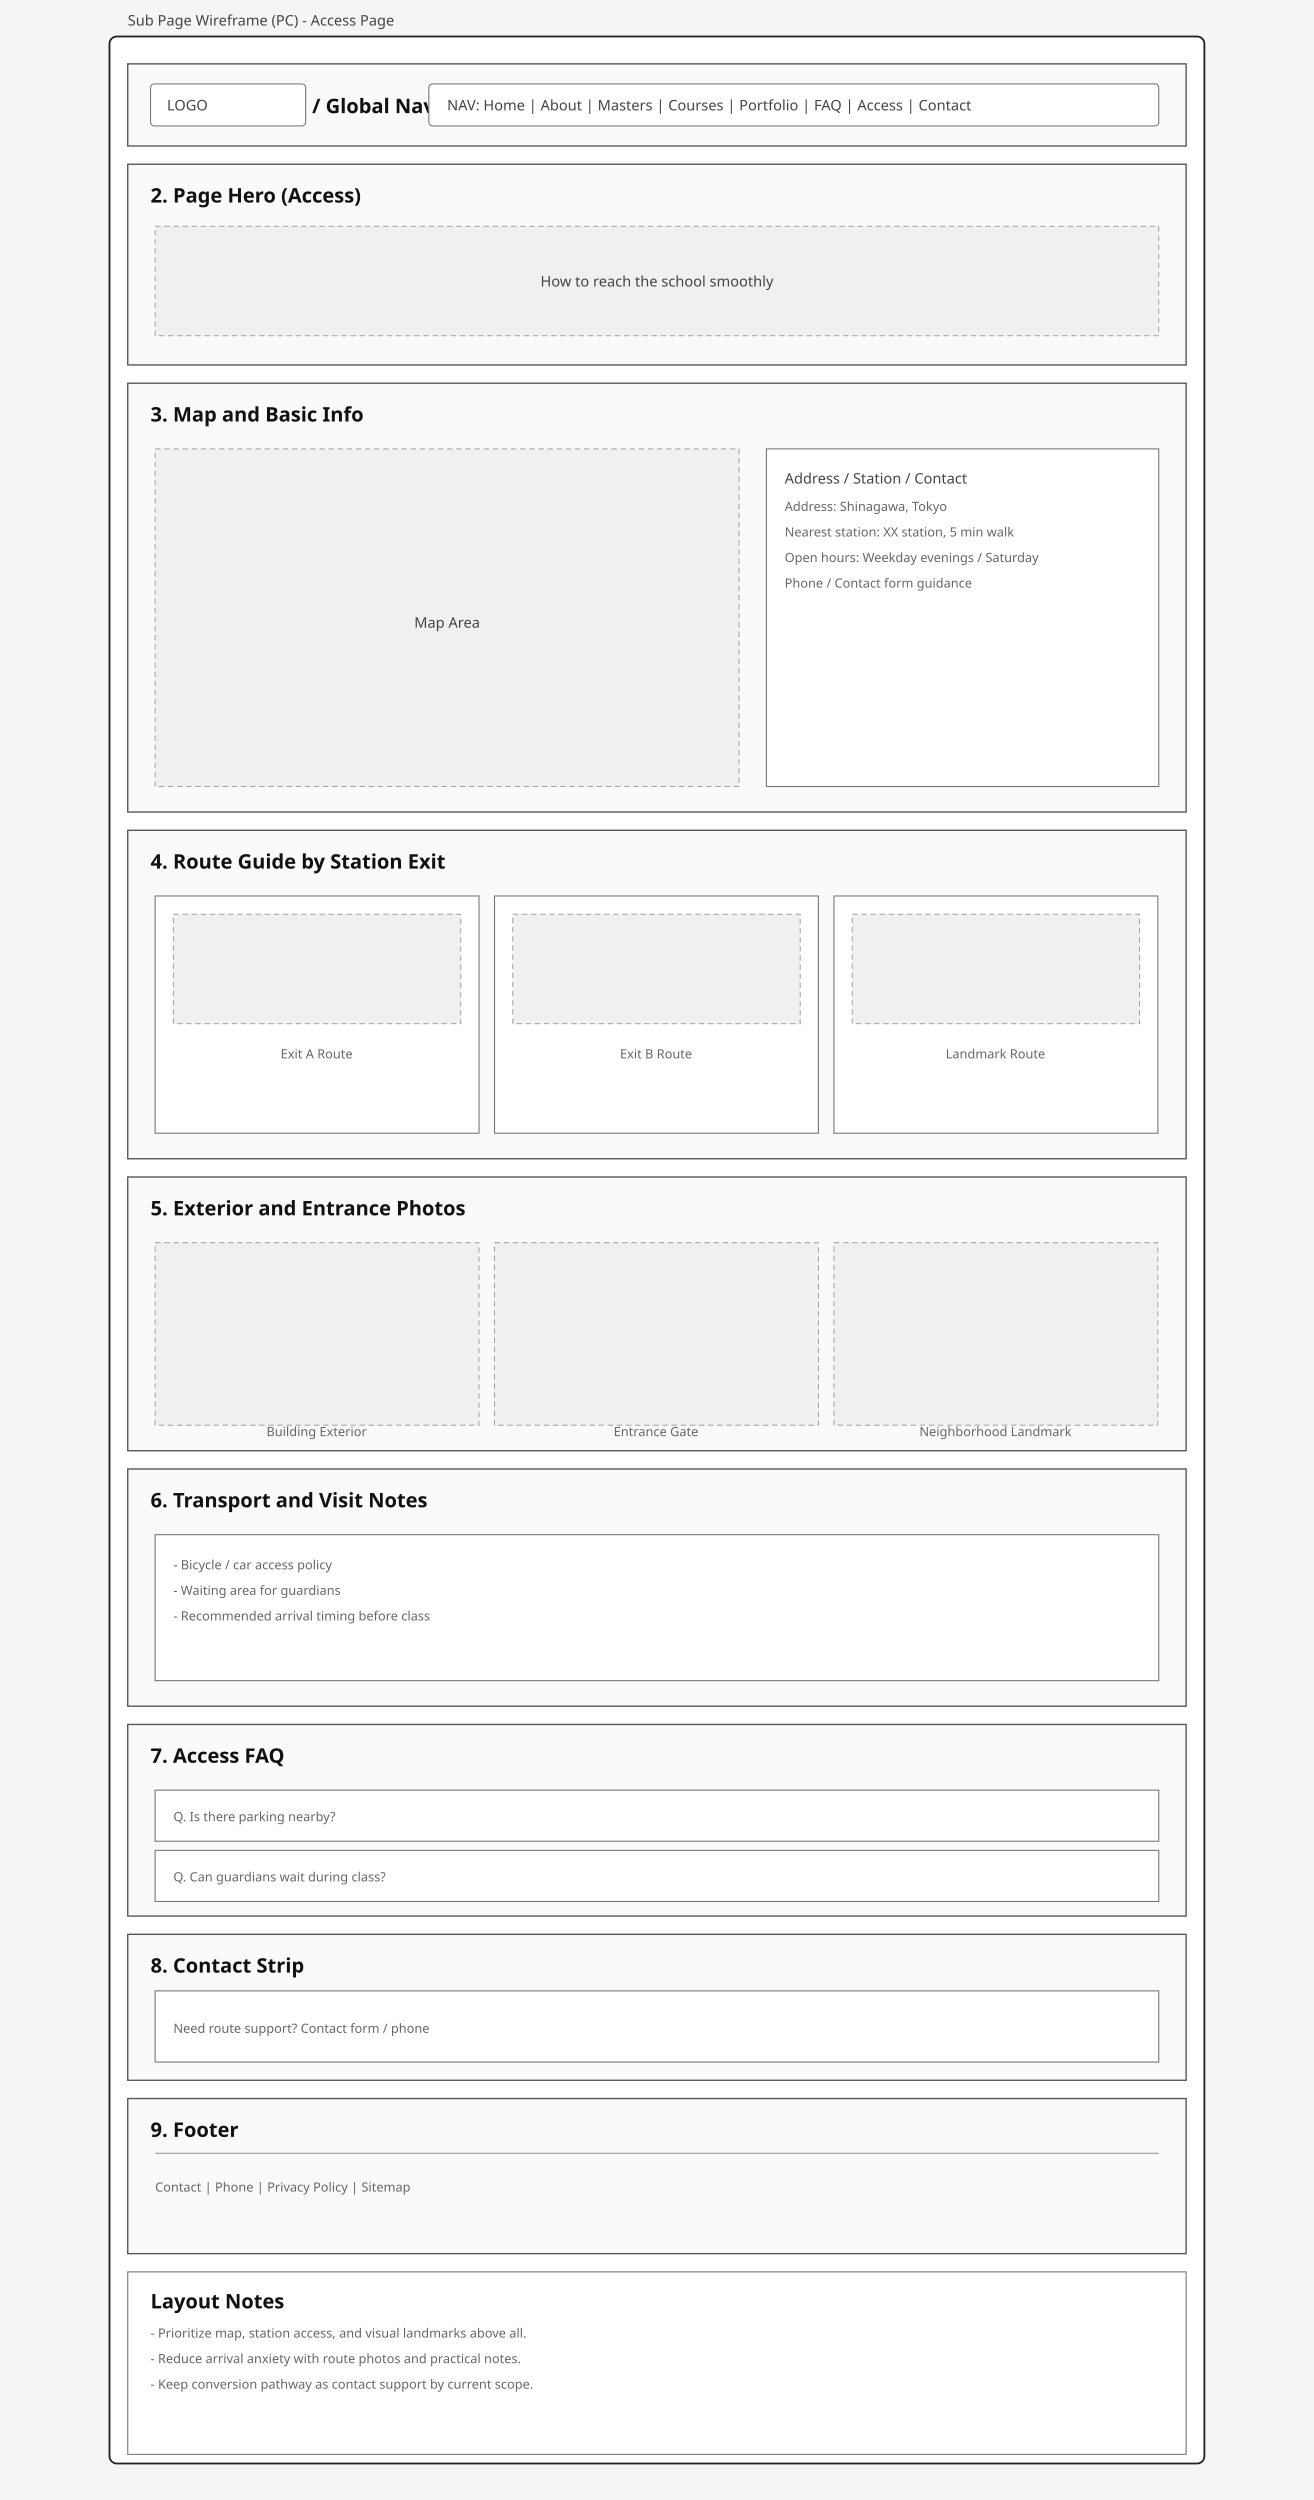
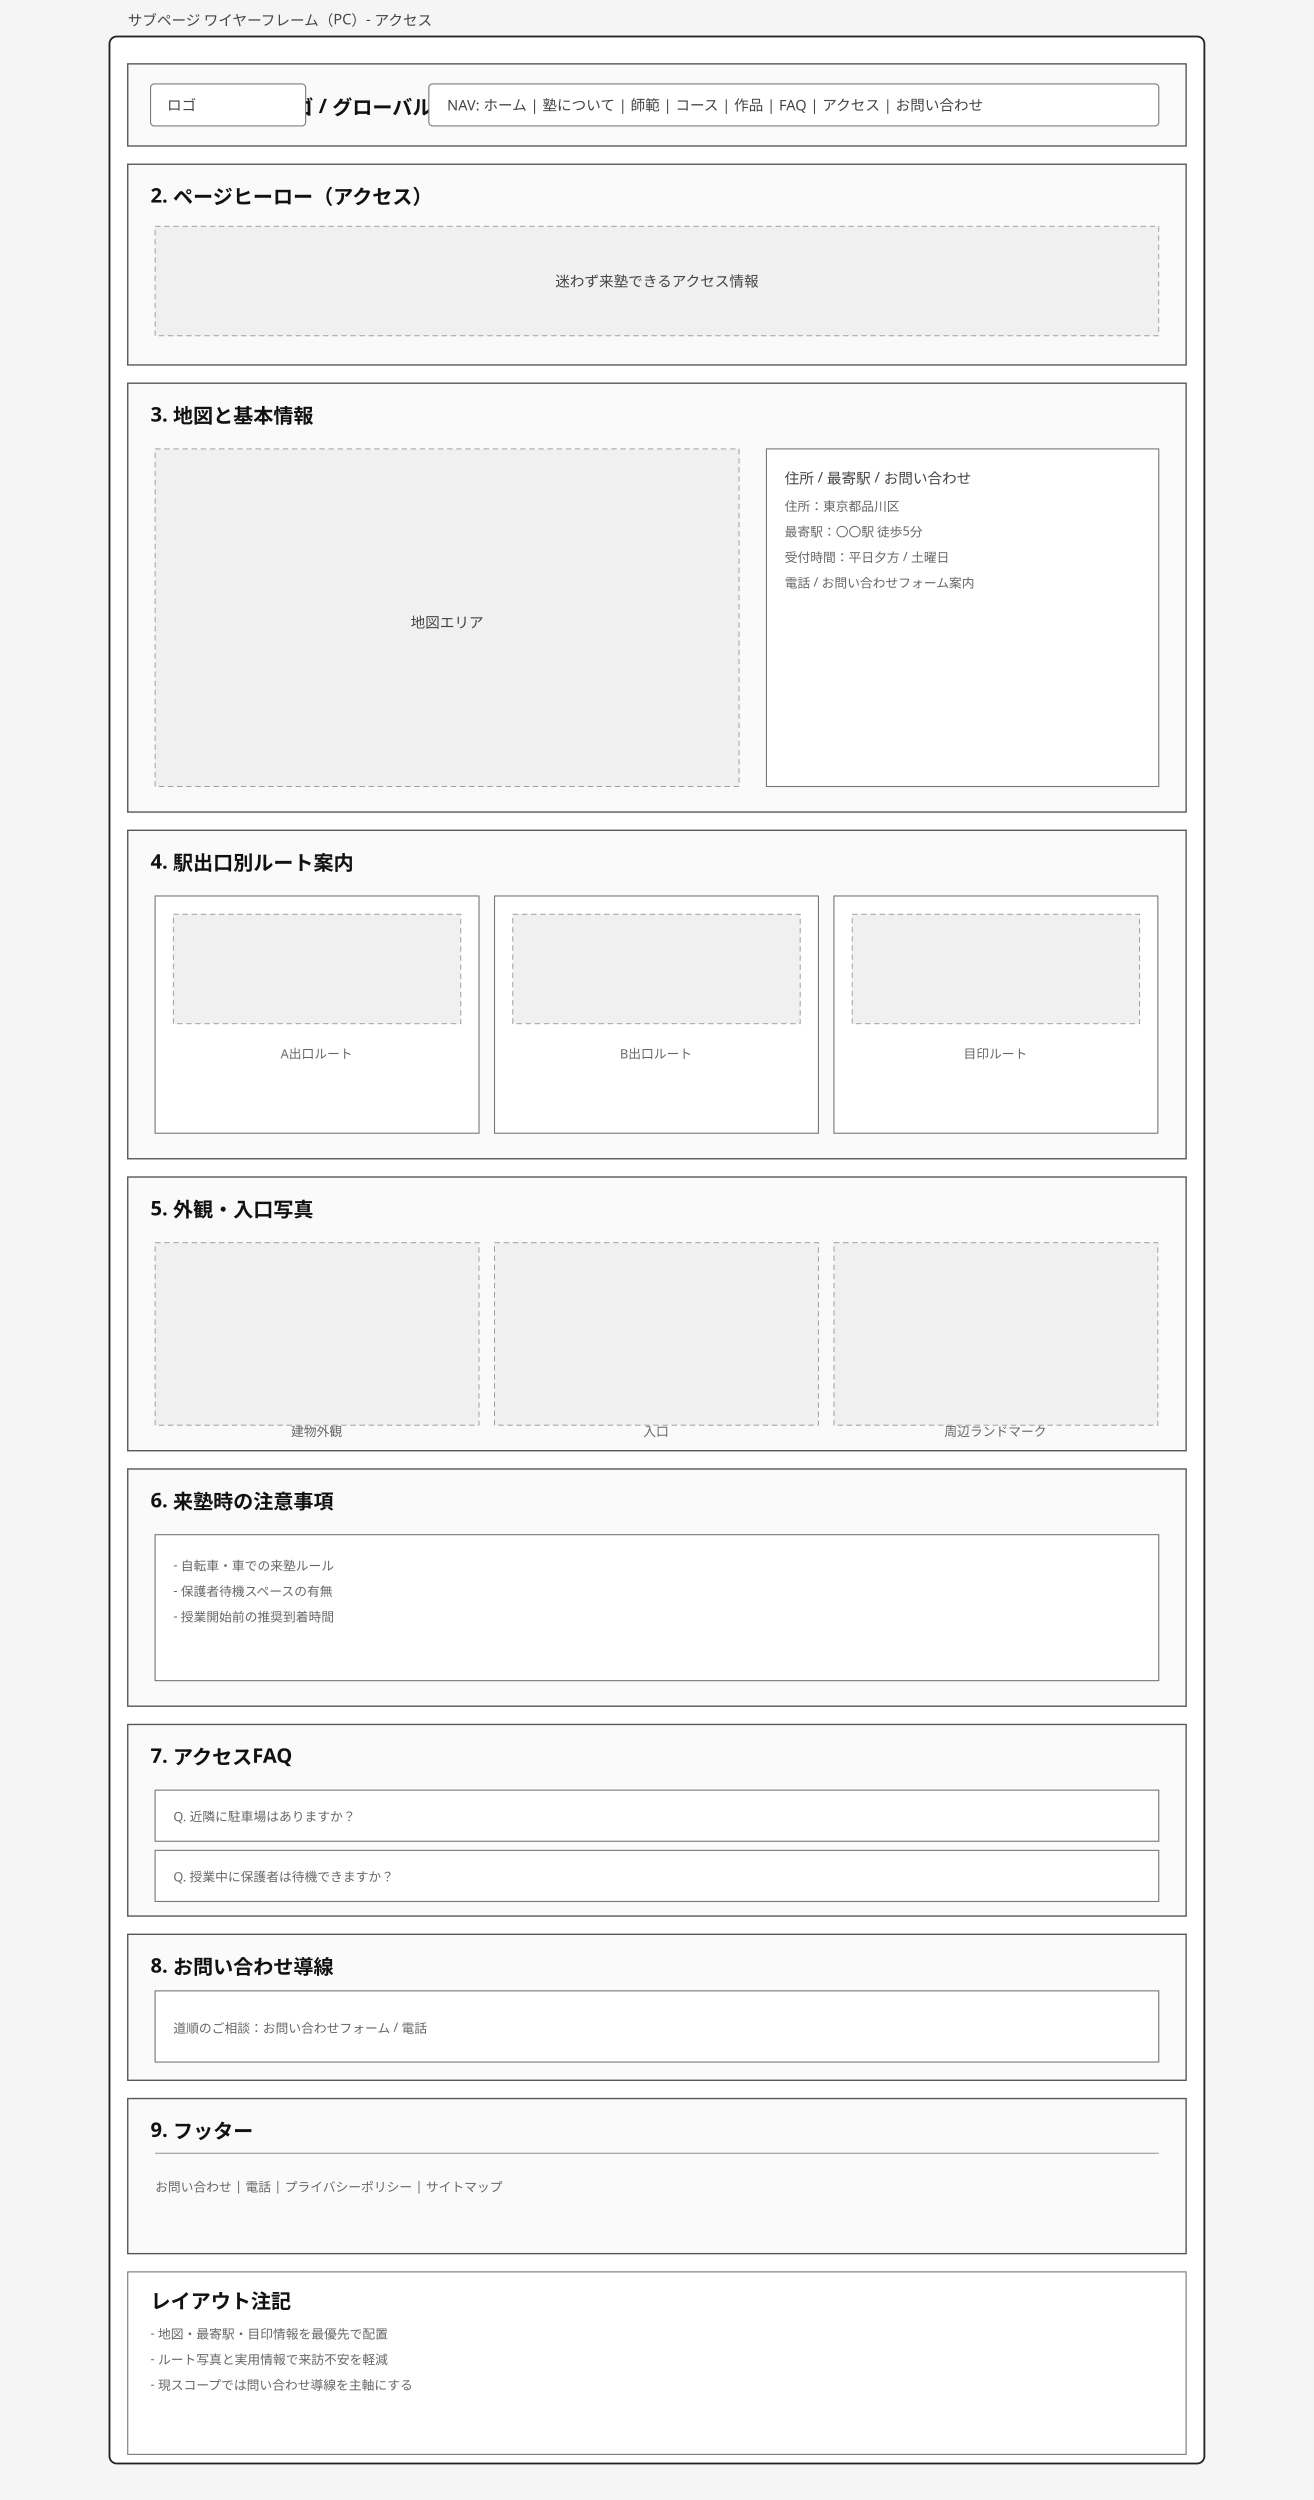
<svg xmlns="http://www.w3.org/2000/svg" width="1440" height="2740" viewBox="0 0 1440 2740">
  <defs>
    <style>
      .bg { fill: #f5f5f5; }
      .frame { fill: #ffffff; stroke: #222; stroke-width: 2; }
      .sec { fill: #fafafa; stroke: #555; stroke-width: 1.5; }
      .label { font-family: "Yu Gothic UI", "Meiryo", sans-serif; font-size: 22px; fill: #111; font-weight: 700; }
      .sub { font-family: "Yu Gothic UI", "Meiryo", sans-serif; font-size: 16px; fill: #444; }
      .tiny { font-family: "Yu Gothic UI", "Meiryo", sans-serif; font-size: 14px; fill: #666; }
      .card { fill: #fff; stroke: #777; stroke-width: 1.2; }
      .thumb { fill: #f0f0f0; stroke: #999; stroke-dasharray: 6 4; }
      .line { stroke: #999; stroke-width: 1.2; }
      .chip { fill: #f1f1f1; stroke: #999; stroke-width: 1; }
    </style>
  </defs>
  <rect class="bg" x="0" y="0" width="1440" height="2740" />
  <rect class="frame" x="120" y="40" width="1200" height="2660" rx="8" />
-   <text x="140" y="28" class="sub">Sub Page Wireframe (PC) - Access Page</text>
+   <text x="140" y="28" class="sub">サブページ ワイヤーフレーム（PC）- アクセス</text>
  <rect class="sec" x="140" y="70" width="1160" height="90" />
-   <text x="165" y="124" class="label">1. Header (Logo / Global Navigation)</text>
+   <text x="165" y="124" class="label">1. ヘッダー（ロゴ / グローバルナビ）</text>
  <rect class="card" x="165" y="92" width="170" height="46" rx="4" />
-   <text x="183" y="121" class="sub">LOGO</text>
+   <text x="183" y="121" class="sub">ロゴ</text>
  <rect class="card" x="470" y="92" width="800" height="46" rx="4" />
-   <text x="490" y="121" class="sub">NAV: Home | About | Masters | Courses | Portfolio | FAQ | Access | Contact</text>
+   <text x="490" y="121" class="sub">NAV: ホーム | 塾について | 師範 | コース | 作品 | FAQ | アクセス | お問い合わせ</text>
  <rect class="sec" x="140" y="180" width="1160" height="220" />
-   <text x="165" y="222" class="label">2. Page Hero (Access)</text>
+   <text x="165" y="222" class="label">2. ページヒーロー（アクセス）</text>
  <rect class="thumb" x="170" y="248" width="1100" height="120" />
-   <text x="720" y="314" class="sub" text-anchor="middle">How to reach the school smoothly</text>
+   <text x="720" y="314" class="sub" text-anchor="middle">迷わず来塾できるアクセス情報</text>
  <rect class="sec" x="140" y="420" width="1160" height="470" />
-   <text x="165" y="462" class="label">3. Map and Basic Info</text>
+   <text x="165" y="462" class="label">3. 地図と基本情報</text>
  <rect class="thumb" x="170" y="492" width="640" height="370" />
-   <text x="490" y="688" class="sub" text-anchor="middle">Map Area</text>
+   <text x="490" y="688" class="sub" text-anchor="middle">地図エリア</text>
  <rect class="card" x="840" y="492" width="430" height="370" />
-   <text x="860" y="530" class="sub">Address / Station / Contact</text>
-   <text x="860" y="560" class="tiny">Address: Shinagawa, Tokyo</text>
-   <text x="860" y="588" class="tiny">Nearest station: XX station, 5 min walk</text>
-   <text x="860" y="616" class="tiny">Open hours: Weekday evenings / Saturday</text>
-   <text x="860" y="644" class="tiny">Phone / Contact form guidance</text>
+   <text x="860" y="530" class="sub">住所 / 最寄駅 / お問い合わせ</text>
+   <text x="860" y="560" class="tiny">住所：東京都品川区</text>
+   <text x="860" y="588" class="tiny">最寄駅：〇〇駅 徒歩5分</text>
+   <text x="860" y="616" class="tiny">受付時間：平日夕方 / 土曜日</text>
+   <text x="860" y="644" class="tiny">電話 / お問い合わせフォーム案内</text>
  <rect class="sec" x="140" y="910" width="1160" height="360" />
-   <text x="165" y="952" class="label">4. Route Guide by Station Exit</text>
+   <text x="165" y="952" class="label">4. 駅出口別ルート案内</text>
  <rect class="card" x="170" y="982" width="355" height="260" />
  <rect class="card" x="542" y="982" width="355" height="260" />
  <rect class="card" x="914" y="982" width="355" height="260" />
  <rect class="thumb" x="190" y="1002" width="315" height="120" />
  <rect class="thumb" x="562" y="1002" width="315" height="120" />
  <rect class="thumb" x="934" y="1002" width="315" height="120" />
-   <text x="347" y="1160" class="tiny" text-anchor="middle">Exit A Route</text>
-   <text x="719" y="1160" class="tiny" text-anchor="middle">Exit B Route</text>
-   <text x="1091" y="1160" class="tiny" text-anchor="middle">Landmark Route</text>
+   <text x="347" y="1160" class="tiny" text-anchor="middle">A出口ルート</text>
+   <text x="719" y="1160" class="tiny" text-anchor="middle">B出口ルート</text>
+   <text x="1091" y="1160" class="tiny" text-anchor="middle">目印ルート</text>
  <rect class="sec" x="140" y="1290" width="1160" height="300" />
-   <text x="165" y="1332" class="label">5. Exterior and Entrance Photos</text>
+   <text x="165" y="1332" class="label">5. 外観・入口写真</text>
  <rect class="thumb" x="170" y="1362" width="355" height="200" />
  <rect class="thumb" x="542" y="1362" width="355" height="200" />
  <rect class="thumb" x="914" y="1362" width="355" height="200" />
-   <text x="347" y="1574" class="tiny" text-anchor="middle">Building Exterior</text>
-   <text x="719" y="1574" class="tiny" text-anchor="middle">Entrance Gate</text>
-   <text x="1091" y="1574" class="tiny" text-anchor="middle">Neighborhood Landmark</text>
+   <text x="347" y="1574" class="tiny" text-anchor="middle">建物外観</text>
+   <text x="719" y="1574" class="tiny" text-anchor="middle">入口</text>
+   <text x="1091" y="1574" class="tiny" text-anchor="middle">周辺ランドマーク</text>
  <rect class="sec" x="140" y="1610" width="1160" height="260" />
-   <text x="165" y="1652" class="label">6. Transport and Visit Notes</text>
+   <text x="165" y="1652" class="label">6. 来塾時の注意事項</text>
  <rect class="card" x="170" y="1682" width="1100" height="160" />
-   <text x="190" y="1720" class="tiny">- Bicycle / car access policy</text>
-   <text x="190" y="1748" class="tiny">- Waiting area for guardians</text>
-   <text x="190" y="1776" class="tiny">- Recommended arrival timing before class</text>
+   <text x="190" y="1720" class="tiny">- 自転車・車での来塾ルール</text>
+   <text x="190" y="1748" class="tiny">- 保護者待機スペースの有無</text>
+   <text x="190" y="1776" class="tiny">- 授業開始前の推奨到着時間</text>
  <rect class="sec" x="140" y="1890" width="1160" height="210" />
-   <text x="165" y="1932" class="label">7. Access FAQ</text>
+   <text x="165" y="1932" class="label">7. アクセスFAQ</text>
  <rect class="card" x="170" y="1962" width="1100" height="56" />
  <rect class="card" x="170" y="2028" width="1100" height="56" />
-   <text x="190" y="1996" class="tiny">Q. Is there parking nearby?</text>
-   <text x="190" y="2062" class="tiny">Q. Can guardians wait during class?</text>
+   <text x="190" y="1996" class="tiny">Q. 近隣に駐車場はありますか？</text>
+   <text x="190" y="2062" class="tiny">Q. 授業中に保護者は待機できますか？</text>
  <rect class="sec" x="140" y="2120" width="1160" height="160" />
-   <text x="165" y="2162" class="label">8. Contact Strip</text>
+   <text x="165" y="2162" class="label">8. お問い合わせ導線</text>
  <rect class="card" x="170" y="2182" width="1100" height="78" />
-   <text x="190" y="2228" class="tiny">Need route support? Contact form / phone</text>
+   <text x="190" y="2228" class="tiny">道順のご相談：お問い合わせフォーム / 電話</text>
  <rect class="sec" x="140" y="2300" width="1160" height="170" />
-   <text x="165" y="2342" class="label">9. Footer</text>
+   <text x="165" y="2342" class="label">9. フッター</text>
  <line class="line" x1="170" y1="2360" x2="1270" y2="2360" />
-   <text x="170" y="2402" class="tiny">Contact | Phone | Privacy Policy | Sitemap</text>
+   <text x="170" y="2402" class="tiny">お問い合わせ | 電話 | プライバシーポリシー | サイトマップ</text>
  <rect class="card" x="140" y="2490" width="1160" height="200" />
-   <text x="165" y="2530" class="label">Layout Notes</text>
-   <text x="165" y="2562" class="tiny">- Prioritize map, station access, and visual landmarks above all.</text>
-   <text x="165" y="2590" class="tiny">- Reduce arrival anxiety with route photos and practical notes.</text>
-   <text x="165" y="2618" class="tiny">- Keep conversion pathway as contact support by current scope.</text>
+   <text x="165" y="2530" class="label">レイアウト注記</text>
+   <text x="165" y="2562" class="tiny">- 地図・最寄駅・目印情報を最優先で配置</text>
+   <text x="165" y="2590" class="tiny">- ルート写真と実用情報で来訪不安を軽減</text>
+   <text x="165" y="2618" class="tiny">- 現スコープでは問い合わせ導線を主軸にする</text>
</svg>
